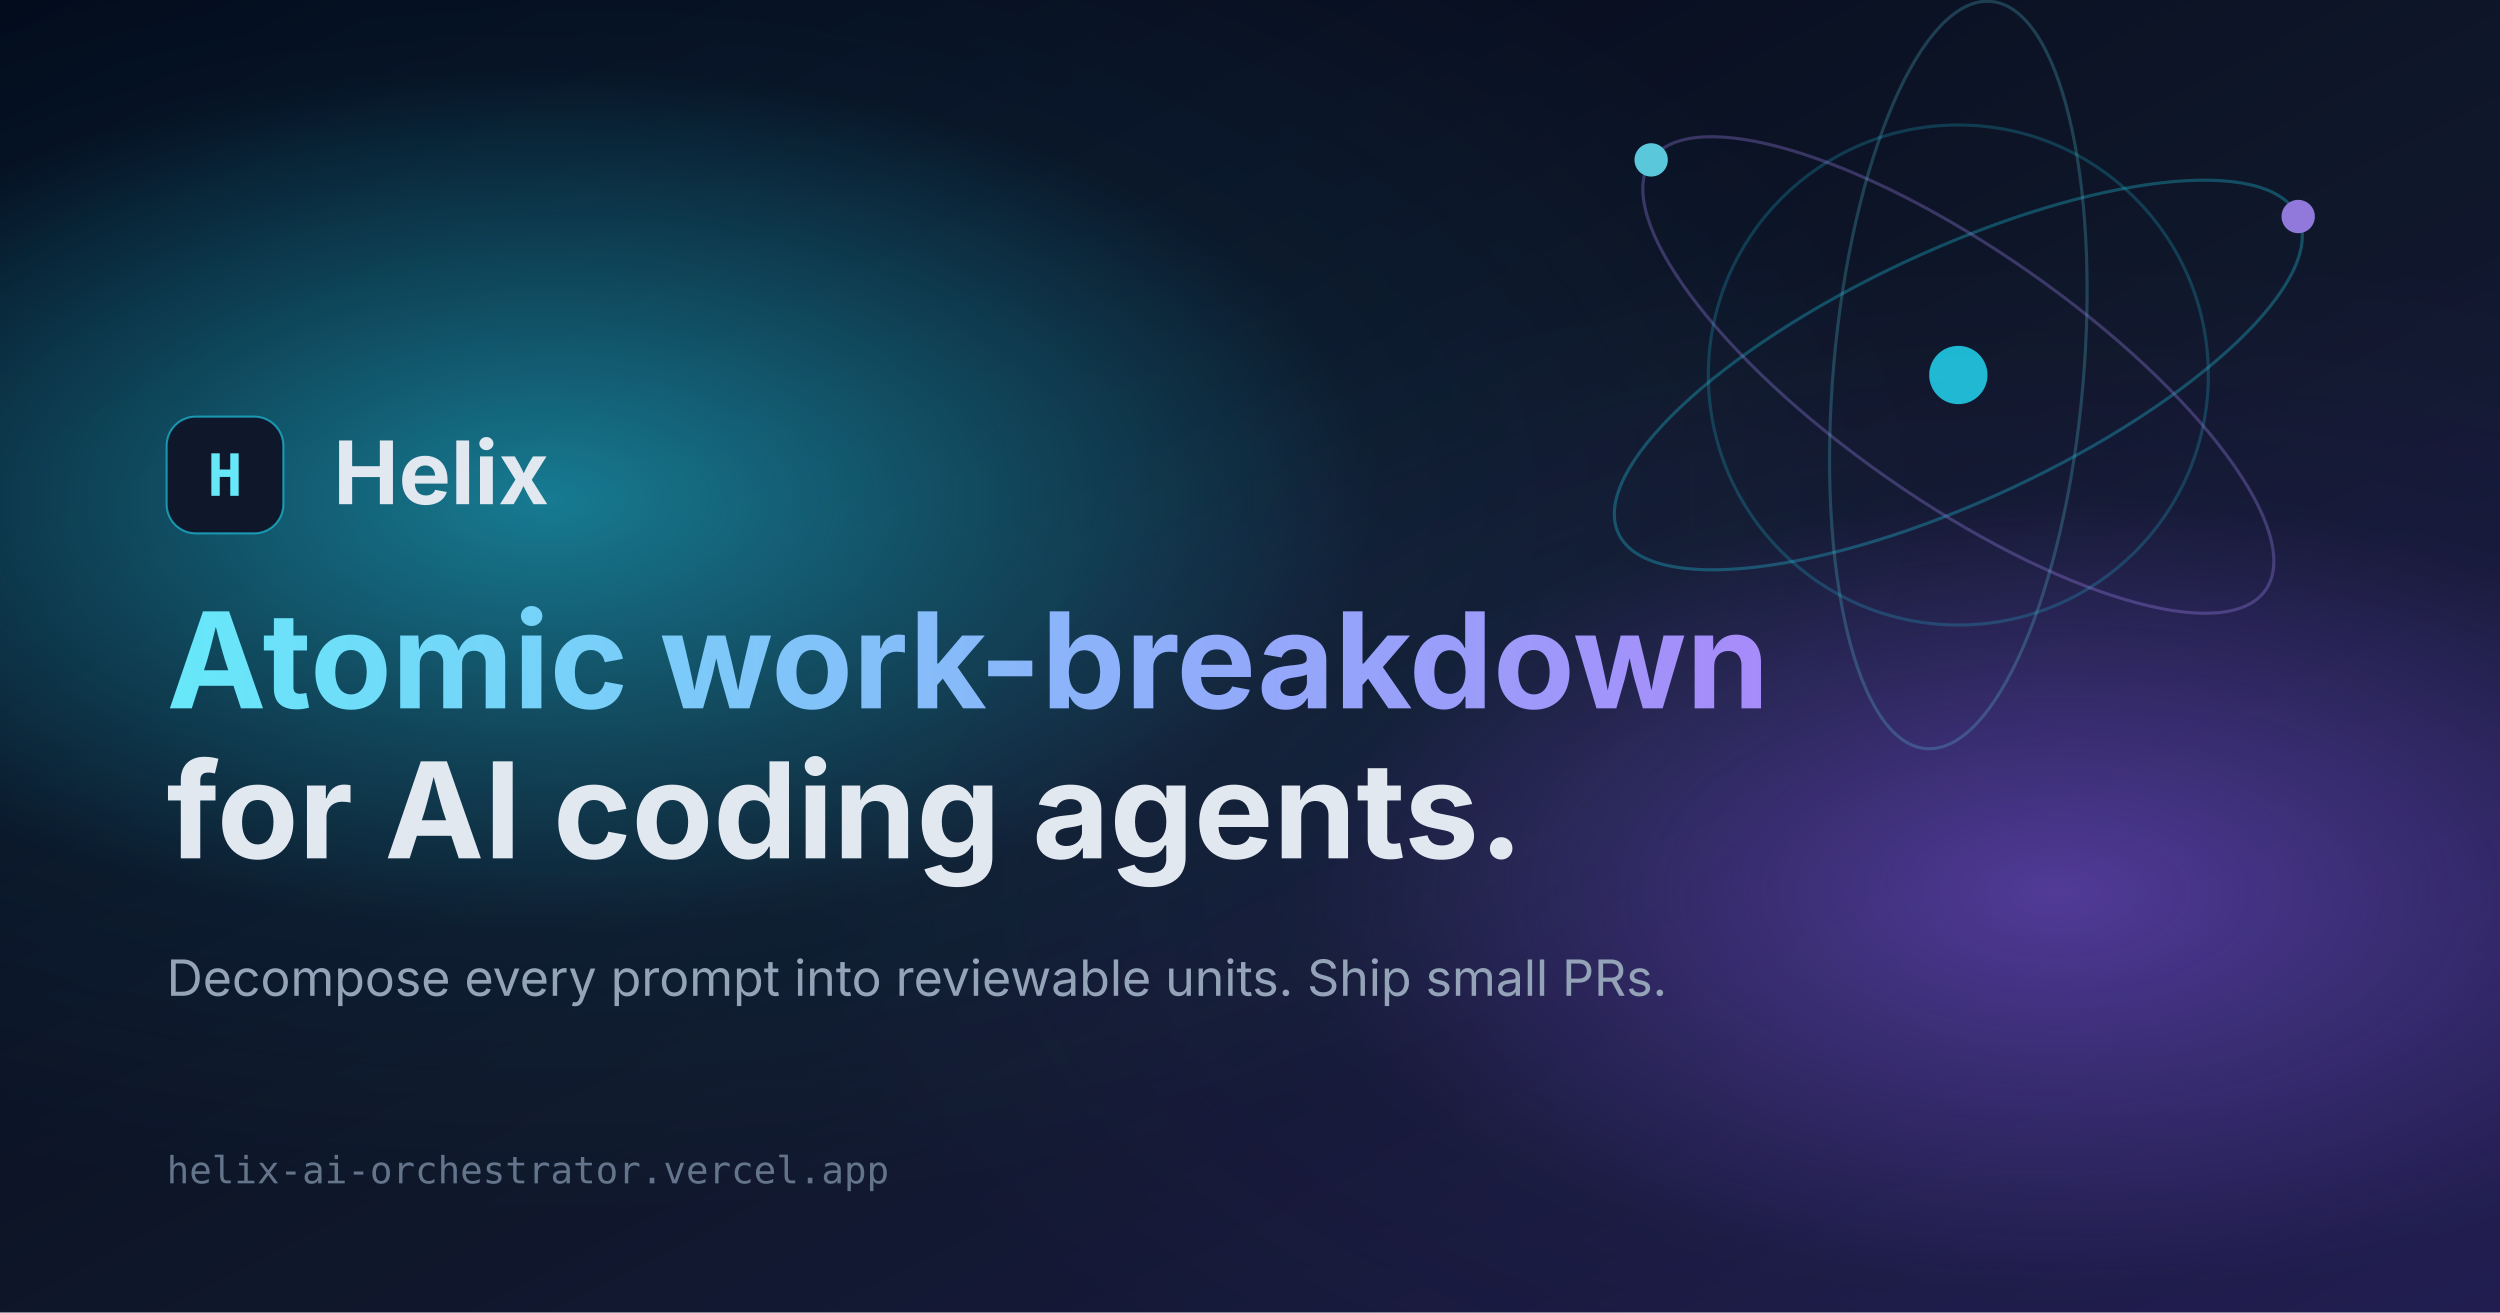
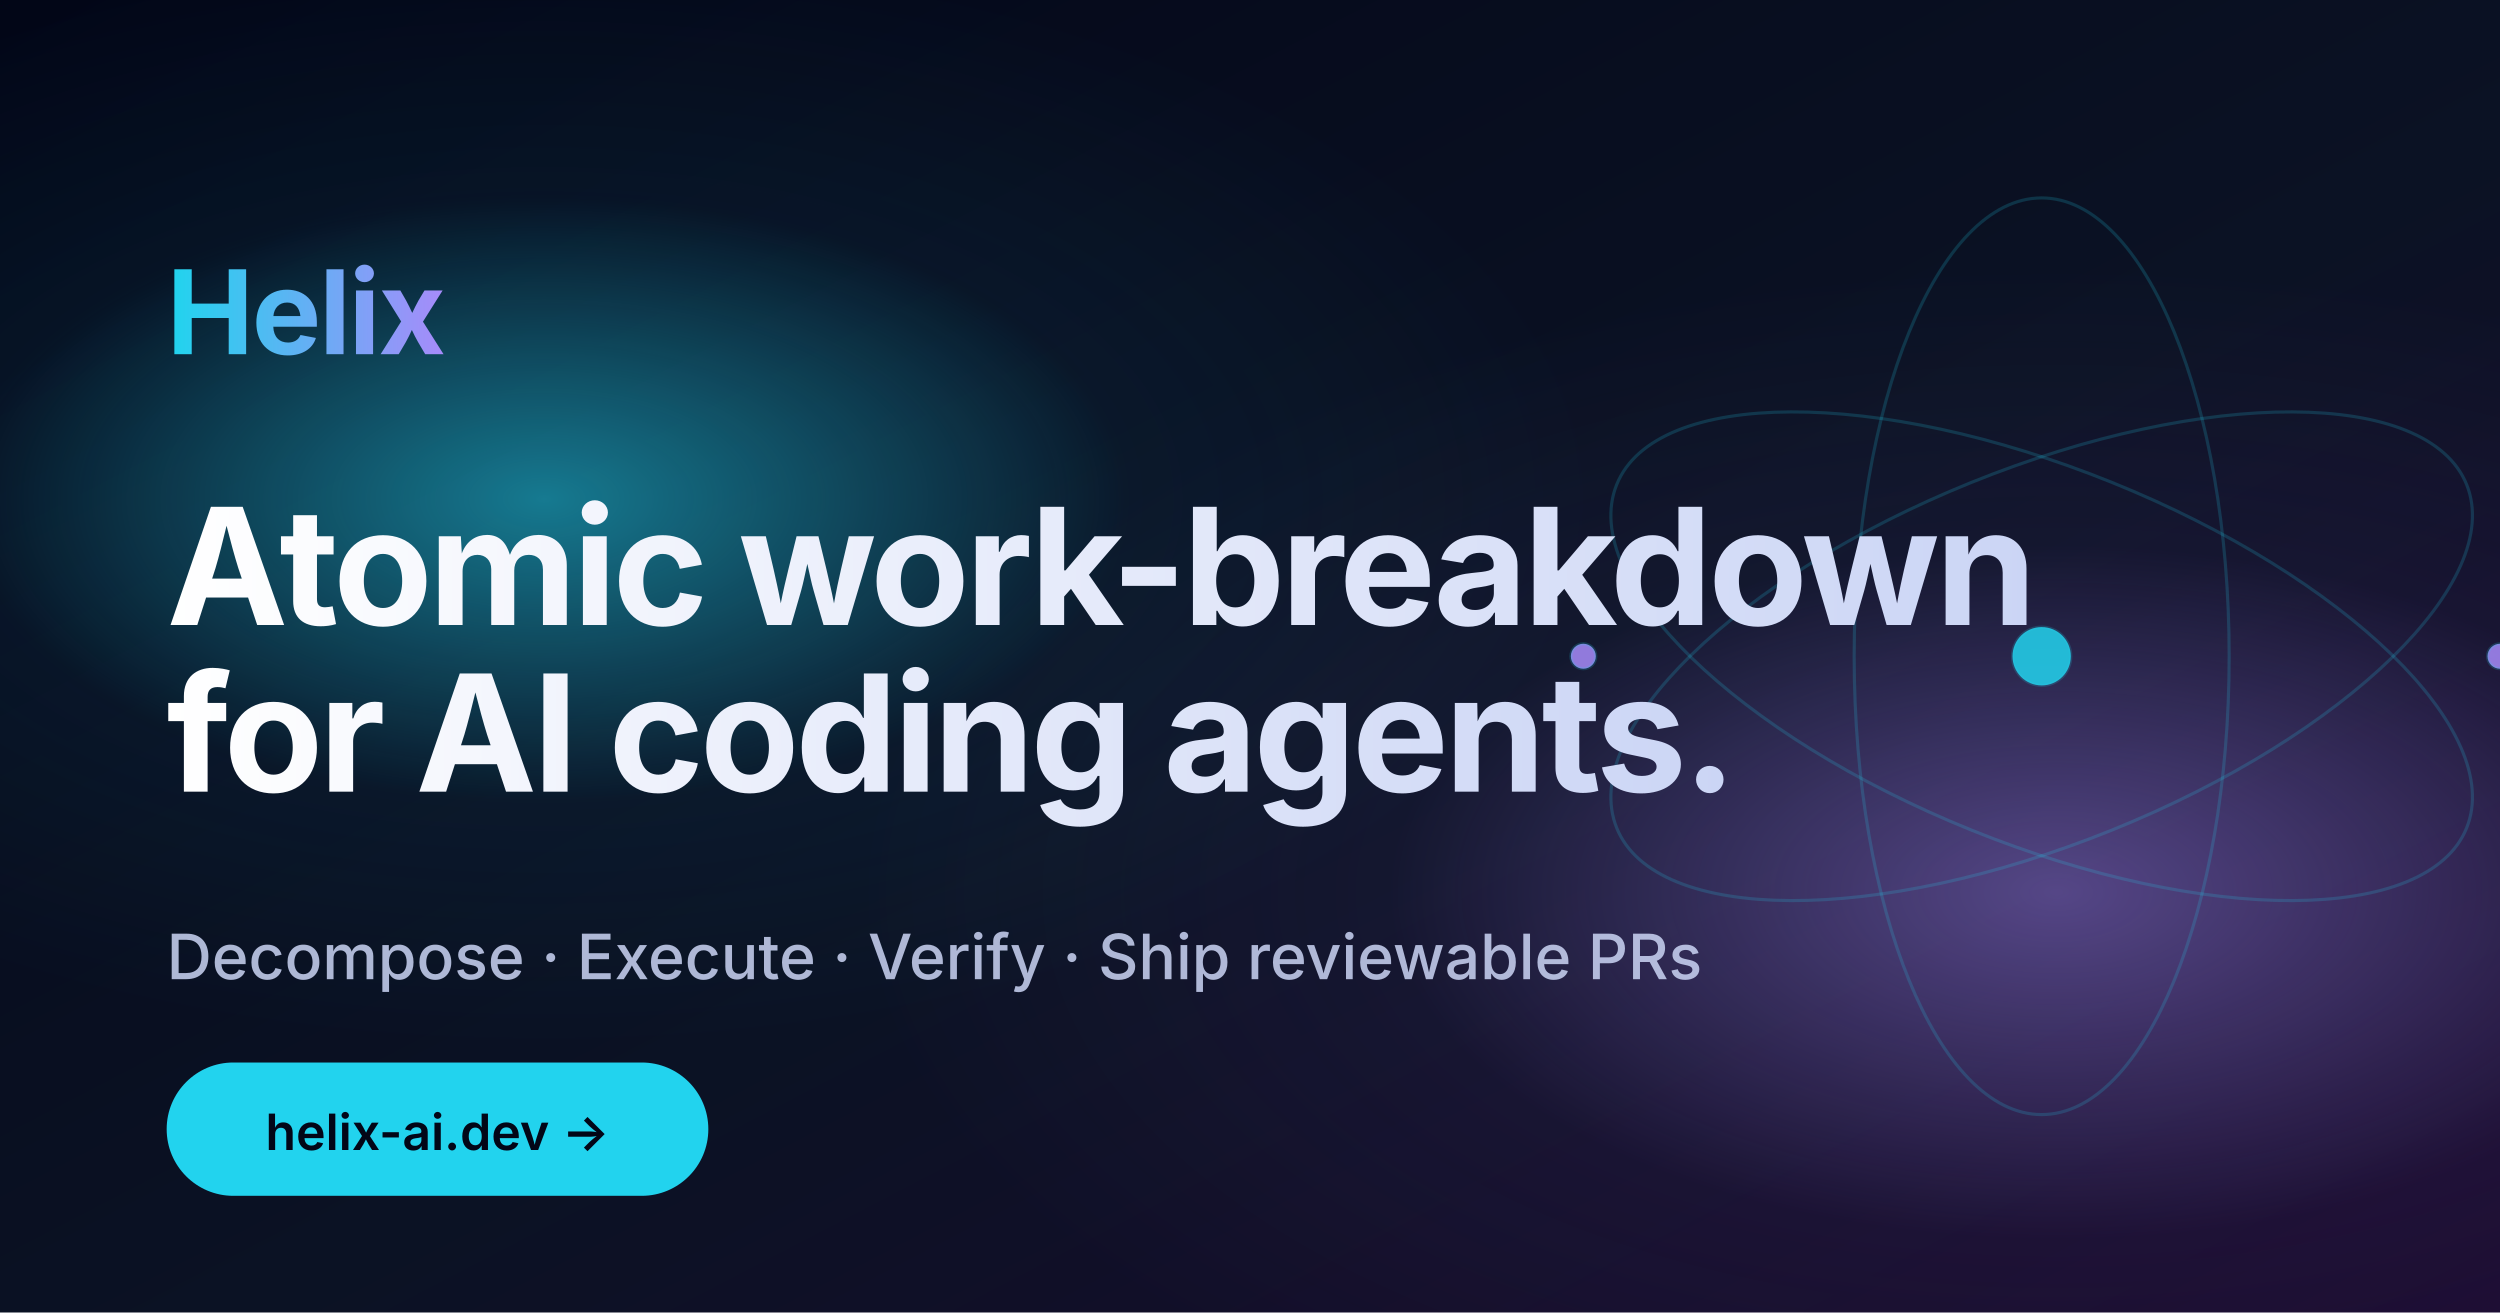
- <svg xmlns="http://www.w3.org/2000/svg" viewBox="0 0 1200 630" width="1200" height="630">
+ <svg xmlns="http://www.w3.org/2000/svg" width="1200" height="630" viewBox="0 0 1200 630" role="img" aria-label="Helix — Atomic work-breakdown for AI coding agents">
  <defs>
    <linearGradient id="bg" x1="0" y1="0" x2="1" y2="1">
      <stop offset="0%" stop-color="#020617" />
-       <stop offset="55%" stop-color="#0f172a" />
-       <stop offset="100%" stop-color="#1e1b4b" />
+       <stop offset="55%" stop-color="#0b1224" />
+       <stop offset="100%" stop-color="#1a0a2e" />
    </linearGradient>
-     <radialGradient id="glow-cyan" cx="22%" cy="38%" r="55%">
+     <radialGradient id="glow-cyan" cx="22%" cy="38%" r="42%">
      <stop offset="0%" stop-color="#22d3ee" stop-opacity="0.55" />
-       <stop offset="60%" stop-color="#22d3ee" stop-opacity="0.05" />
+       <stop offset="55%" stop-color="#22d3ee" stop-opacity="0.05" />
      <stop offset="100%" stop-color="#22d3ee" stop-opacity="0" />
    </radialGradient>
-     <radialGradient id="glow-violet" cx="82%" cy="68%" r="50%">
-       <stop offset="0%" stop-color="#8b5cf6" stop-opacity="0.5" />
-       <stop offset="60%" stop-color="#8b5cf6" stop-opacity="0.04" />
-       <stop offset="100%" stop-color="#8b5cf6" stop-opacity="0" />
+     <radialGradient id="glow-violet" cx="82%" cy="68%" r="48%">
+       <stop offset="0%" stop-color="#a78bfa" stop-opacity="0.45" />
+       <stop offset="55%" stop-color="#a78bfa" stop-opacity="0.05" />
+       <stop offset="100%" stop-color="#a78bfa" stop-opacity="0" />
    </radialGradient>
-     <linearGradient id="text" x1="0" y1="0" x2="1" y2="0">
-       <stop offset="0%" stop-color="#67e8f9" />
+     <linearGradient id="wordmark" x1="0" y1="0" x2="1" y2="0">
+       <stop offset="0%" stop-color="#22d3ee" />
      <stop offset="100%" stop-color="#a78bfa" />
+     </linearGradient>
+     <linearGradient id="headline" x1="0" y1="0" x2="1" y2="0">
+       <stop offset="0%" stop-color="#ffffff" />
+       <stop offset="100%" stop-color="#cbd5f5" />
    </linearGradient>
  </defs>
  <rect width="1200" height="630" fill="url(#bg)" />
  <rect width="1200" height="630" fill="url(#glow-cyan)" />
  <rect width="1200" height="630" fill="url(#glow-violet)" />
-   <g transform="translate(940,180)" opacity="0.85">
-     <circle r="120" fill="none" stroke="#22d3ee" stroke-opacity="0.25" stroke-width="1.5" />
-     <ellipse rx="180" ry="60" fill="none" stroke="#22d3ee" stroke-opacity="0.35" stroke-width="1.5" transform="rotate(-25)" />
-     <ellipse rx="180" ry="60" fill="none" stroke="#a78bfa" stroke-opacity="0.35" stroke-width="1.5" transform="rotate(35)" />
-     <ellipse rx="180" ry="60" fill="none" stroke="#67e8f9" stroke-opacity="0.25" stroke-width="1.5" transform="rotate(95)" />
-     <circle r="14" fill="#22d3ee" />
-     <circle cx="180" cy="0" r="8" fill="#a78bfa" transform="rotate(-25)" />
-     <circle cx="-180" cy="0" r="8" fill="#67e8f9" transform="rotate(35)" />
+   <g stroke="#22d3ee" stroke-opacity="0.18" fill="none" stroke-width="1.5">
+     <ellipse cx="980" cy="315" rx="220" ry="90" transform="rotate(-22 980 315)" />
+     <ellipse cx="980" cy="315" rx="220" ry="90" transform="rotate(22 980 315)" />
+     <ellipse cx="980" cy="315" rx="220" ry="90" transform="rotate(90 980 315)" />
+     <circle cx="980" cy="315" r="14" fill="#22d3ee" fill-opacity="0.85" />
+     <circle cx="1200" cy="315" r="6" fill="#a78bfa" fill-opacity="0.85" />
+     <circle cx="760" cy="315" r="6" fill="#a78bfa" fill-opacity="0.85" />
  </g>
-   <g transform="translate(80,200)">
-     <rect width="56" height="56" rx="14" fill="#0f172a" stroke="#22d3ee" stroke-opacity="0.6" />
-     <text x="28" y="38" text-anchor="middle" font-family="ui-monospace, SFMono-Regular, Menlo, monospace" font-size="28" font-weight="700" fill="#67e8f9">H</text>
-     <text x="80" y="42" font-family="Inter, system-ui, -apple-system, Segoe UI, Roboto, sans-serif" font-size="42" font-weight="700" fill="#e2e8f0">Helix</text>
+   <g font-family="Inter, system-ui, -apple-system, 'Segoe UI', sans-serif" fill="url(#headline)">
+     <text x="80" y="170" font-size="56" font-weight="700" fill="url(#wordmark)" letter-spacing="-1">Helix</text>
+     <text x="80" y="300" font-size="78" font-weight="700" letter-spacing="-2">Atomic work-breakdown</text>
+     <text x="80" y="380" font-size="78" font-weight="700" letter-spacing="-2">for AI coding agents.</text>
+     <text x="80" y="470" font-size="30" font-weight="500" fill="#cbd5f5" opacity="0.85">Decompose · Execute · Verify · Ship reviewable PRs</text>
  </g>
-   <text x="80" y="340" font-family="Inter, system-ui, -apple-system, Segoe UI, Roboto, sans-serif" font-size="64" font-weight="700" fill="url(#text)">Atomic work-breakdown</text>
-   <text x="80" y="412" font-family="Inter, system-ui, -apple-system, Segoe UI, Roboto, sans-serif" font-size="64" font-weight="700" fill="#e2e8f0">for AI coding agents.</text>
-   <text x="80" y="478" font-family="Inter, system-ui, -apple-system, Segoe UI, Roboto, sans-serif" font-size="24" font-weight="400" fill="#94a3b8">Decompose every prompt into reviewable units. Ship small PRs.</text>
-   <text x="80" y="568" font-family="ui-monospace, SFMono-Regular, Menlo, monospace" font-size="18" font-weight="500" fill="#64748b">helix-ai-orchestrator.vercel.app</text>
+   <g transform="translate(80, 510)">
+     <rect width="260" height="64" rx="32" fill="#22d3ee" />
+     <text x="130" y="42" text-anchor="middle" font-family="Inter, system-ui, sans-serif" font-size="24" font-weight="600" fill="#020617">helix-ai.dev →</text>
+   </g>
</svg>
